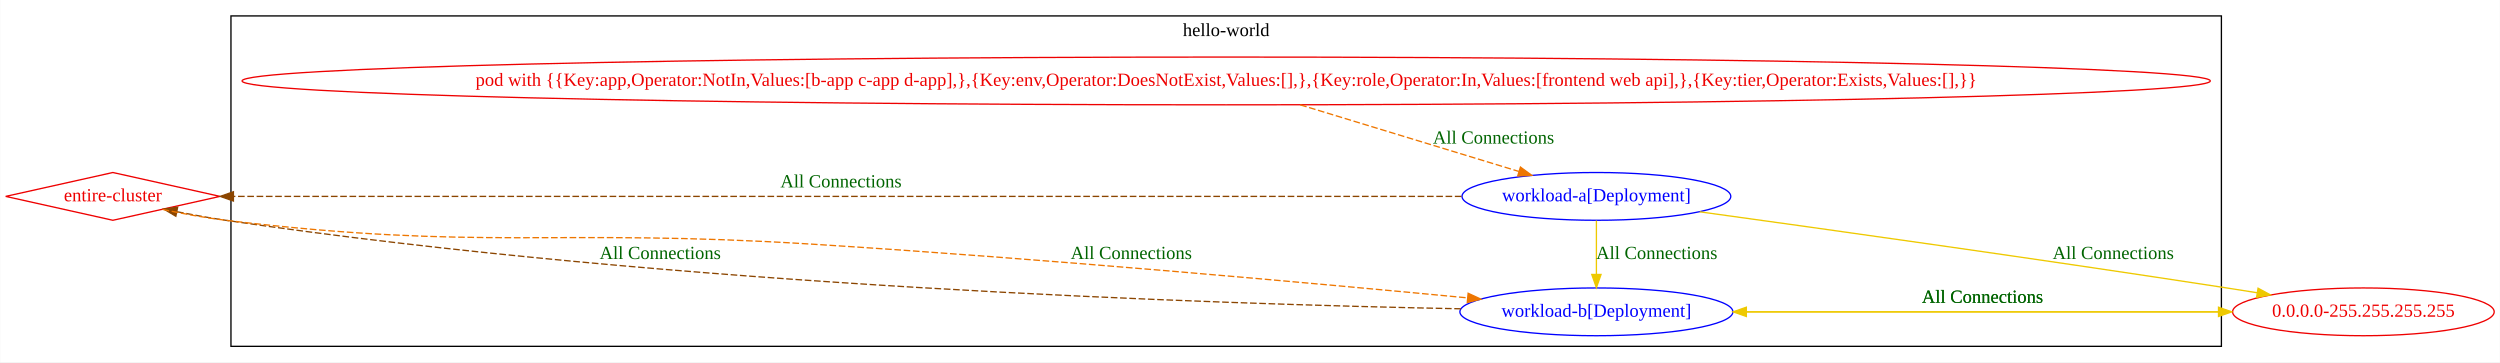
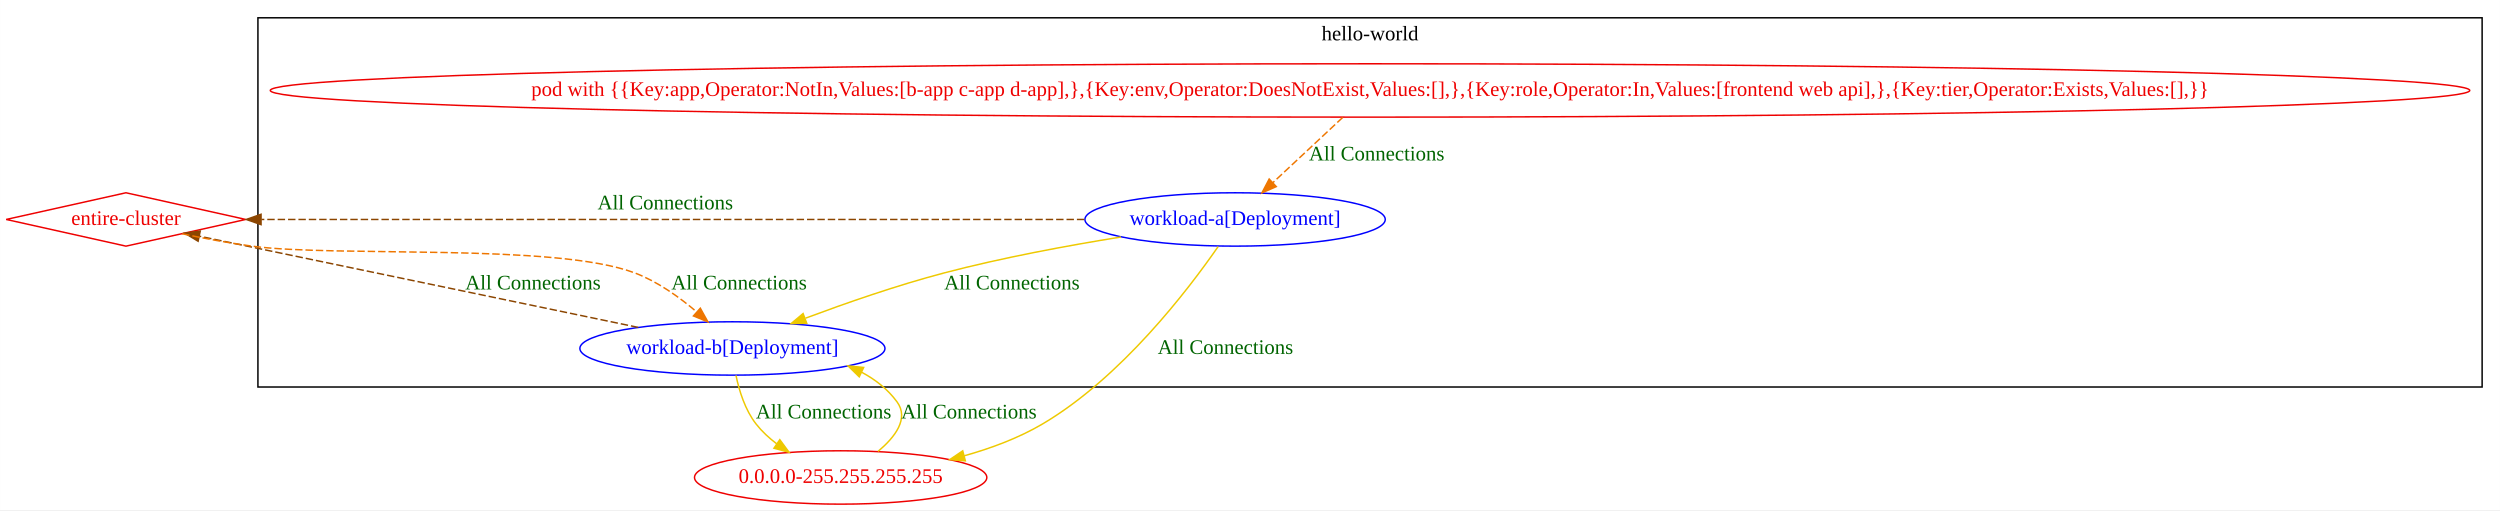
- <svg xmlns="http://www.w3.org/2000/svg" width="1884pt" height="273pt" viewBox="0.00 0.00 1883.68 273.00">
-   <g id="graph0" class="graph" transform="scale(1 1) rotate(0) translate(4 269)">
-     <polygon fill="white" stroke="transparent" points="-4,4 -4,-269 1879.68,-269 1879.68,4 -4,4" />
+ <svg xmlns="http://www.w3.org/2000/svg" width="1686pt" height="344pt" viewBox="0.00 0.00 1685.89 344.00">
+   <g id="graph0" class="graph" transform="scale(1 1) rotate(0) translate(4 340)">
+     <polygon fill="white" stroke="transparent" points="-4,4 -4,-340 1681.89,-340 1681.89,4 -4,4" />
    <g id="clust1" class="cluster">
-       <polygon fill="none" stroke="black" points="169.89,-8 169.89,-257 1669.89,-257 1669.89,-8 169.89,-8" />
-       <text text-anchor="middle" x="919.89" y="-241.8" font-family="Times New Roman,serif" font-size="14.00">hello-world</text>
+       <polygon fill="none" stroke="black" points="169.89,-79 169.89,-328 1669.89,-328 1669.89,-79 169.89,-79" />
+       <text text-anchor="middle" x="919.89" y="-312.8" font-family="Times New Roman,serif" font-size="14.00">hello-world</text>
    </g>
    <g id="node1" class="node">
-       <ellipse fill="none" stroke="blue" cx="1198.89" cy="-121" rx="101.28" ry="18" />
-       <text text-anchor="middle" x="1198.89" y="-117.3" font-family="Times New Roman,serif" font-size="14.00" fill="blue">workload-a[Deployment]</text>
+       <ellipse fill="none" stroke="blue" cx="828.89" cy="-192" rx="101.28" ry="18" />
+       <text text-anchor="middle" x="828.89" y="-188.3" font-family="Times New Roman,serif" font-size="14.00" fill="blue">workload-a[Deployment]</text>
    </g>
    <g id="node2" class="node">
-       <ellipse fill="none" stroke="blue" cx="1198.89" cy="-34" rx="102.88" ry="18" />
-       <text text-anchor="middle" x="1198.89" y="-30.3" font-family="Times New Roman,serif" font-size="14.00" fill="blue">workload-b[Deployment]</text>
+       <ellipse fill="none" stroke="blue" cx="489.89" cy="-105" rx="102.88" ry="18" />
+       <text text-anchor="middle" x="489.89" y="-101.3" font-family="Times New Roman,serif" font-size="14.00" fill="blue">workload-b[Deployment]</text>
    </g>
    <g id="edge5" class="edge">
-       <path fill="none" stroke="#eec900" d="M1198.89,-102.8C1198.89,-91.16 1198.89,-75.55 1198.89,-62.24" />
-       <polygon fill="#eec900" stroke="#eec900" points="1202.39,-62.18 1198.89,-52.18 1195.39,-62.18 1202.39,-62.18" />
-       <text text-anchor="middle" x="1244.39" y="-73.8" font-family="Times New Roman,serif" font-size="14.00" fill="darkgreen">All Connections</text>
+       <path fill="none" stroke="#eec900" d="M751.94,-180.17C715.55,-174.31 671.67,-166.17 632.89,-156 601.17,-147.68 566.42,-135.6 539.12,-125.4" />
+       <polygon fill="#eec900" stroke="#eec900" points="540.01,-122 529.42,-121.74 537.54,-128.55 540.01,-122" />
+       <text text-anchor="middle" x="678.39" y="-144.8" font-family="Times New Roman,serif" font-size="14.00" fill="darkgreen">All Connections</text>
    </g>
    <g id="node4" class="node">
-       <ellipse fill="none" stroke="#ee0000" cx="1776.89" cy="-34" rx="98.58" ry="18" />
-       <text text-anchor="middle" x="1776.89" y="-30.3" font-family="Times New Roman,serif" font-size="14.00" fill="#ee0000">0.0.0.0-255.255.255.255</text>
+       <ellipse fill="none" stroke="#ee0000" cx="562.89" cy="-18" rx="98.58" ry="18" />
+       <text text-anchor="middle" x="562.89" y="-14.3" font-family="Times New Roman,serif" font-size="14.00" fill="#ee0000">0.0.0.0-255.255.255.255</text>
    </g>
    <g id="edge3" class="edge">
-       <path fill="none" stroke="#eec900" d="M1276.71,-109.38C1370.86,-96.41 1534.12,-73.54 1673.89,-52 1681.3,-50.86 1689,-49.64 1696.71,-48.4" />
-       <polygon fill="#eec900" stroke="#eec900" points="1697.52,-51.82 1706.83,-46.77 1696.4,-44.91 1697.52,-51.82" />
-       <text text-anchor="middle" x="1588.39" y="-73.8" font-family="Times New Roman,serif" font-size="14.00" fill="darkgreen">All Connections</text>
+       <path fill="none" stroke="#eec900" d="M817.49,-173.75C797.22,-144.49 752.02,-85.26 698.89,-54 682.85,-44.57 664.3,-37.65 646.15,-32.59" />
+       <polygon fill="#eec900" stroke="#eec900" points="646.98,-29.19 636.42,-30.03 645.2,-35.96 646.98,-29.19" />
+       <text text-anchor="middle" x="822.39" y="-101.3" font-family="Times New Roman,serif" font-size="14.00" fill="darkgreen">All Connections</text>
    </g>
    <g id="node5" class="node">
-       <polygon fill="none" stroke="#ee0000" points="80.89,-139 0.11,-121 80.89,-103 161.66,-121 80.89,-139" />
-       <text text-anchor="middle" x="80.89" y="-117.3" font-family="Times New Roman,serif" font-size="14.00" fill="#ee0000">entire-cluster</text>
+       <polygon fill="none" stroke="#ee0000" points="80.89,-210 0.11,-192 80.89,-174 161.66,-192 80.89,-210" />
+       <text text-anchor="middle" x="80.89" y="-188.3" font-family="Times New Roman,serif" font-size="14.00" fill="#ee0000">entire-cluster</text>
    </g>
    <g id="edge4" class="edge">
-       <path fill="none" stroke="#8b4500" stroke-dasharray="5,2" d="M1097.22,-121C881,-121 378.42,-121 171.94,-121" />
-       <polygon fill="#8b4500" stroke="#8b4500" points="171.74,-117.5 161.74,-121 171.74,-124.5 171.74,-117.5" />
-       <text text-anchor="middle" x="629.63" y="-127.8" font-family="Times New Roman,serif" font-size="14.00" fill="darkgreen">All Connections</text>
+       <path fill="none" stroke="#8b4500" stroke-dasharray="5,2" d="M727.2,-192C580.79,-192 312.78,-192 172.3,-192" />
+       <polygon fill="#8b4500" stroke="#8b4500" points="172,-188.5 162,-192 172,-195.5 172,-188.5" />
+       <text text-anchor="middle" x="444.63" y="-198.8" font-family="Times New Roman,serif" font-size="14.00" fill="darkgreen">All Connections</text>
    </g>
    <g id="edge6" class="edge">
-       <path fill="none" stroke="#eec900" d="M1301.89,-34C1404.86,-34 1562.6,-34 1667.7,-34" />
-       <polygon fill="#eec900" stroke="#eec900" points="1667.71,-37.5 1677.71,-34 1667.71,-30.5 1667.71,-37.5" />
-       <text text-anchor="middle" x="1489.84" y="-40.8" font-family="Times New Roman,serif" font-size="14.00" fill="darkgreen">All Connections</text>
+       <path fill="none" stroke="#eec900" d="M492.29,-86.84C494.44,-76.47 498.46,-63.47 505.89,-54 509.79,-49.02 514.61,-44.58 519.78,-40.67" />
+       <polygon fill="#eec900" stroke="#eec900" points="521.85,-43.49 528.12,-34.96 517.89,-37.72 521.85,-43.49" />
+       <text text-anchor="middle" x="551.39" y="-57.8" font-family="Times New Roman,serif" font-size="14.00" fill="darkgreen">All Connections</text>
    </g>
    <g id="edge7" class="edge">
-       <path fill="none" stroke="#8b4500" stroke-dasharray="5,2" d="M1096.78,-36.29C910.71,-39.86 504.4,-53.19 165.89,-103 153.9,-104.76 141.06,-107.1 129.07,-109.47" />
-       <polygon fill="#8b4500" stroke="#8b4500" points="128.35,-106.04 119.25,-111.46 129.74,-112.91 128.35,-106.04" />
-       <text text-anchor="middle" x="493.39" y="-73.8" font-family="Times New Roman,serif" font-size="14.00" fill="darkgreen">All Connections</text>
+       <path fill="none" stroke="#8b4500" stroke-dasharray="5,2" d="M426.34,-119.21C344.71,-136.17 204.74,-165.26 130.5,-180.69" />
+       <polygon fill="#8b4500" stroke="#8b4500" points="129.55,-177.31 120.47,-182.77 130.98,-184.16 129.55,-177.31" />
+       <text text-anchor="middle" x="355.39" y="-144.8" font-family="Times New Roman,serif" font-size="14.00" fill="darkgreen">All Connections</text>
    </g>
    <g id="node3" class="node">
-       <ellipse fill="none" stroke="#ee0000" cx="919.89" cy="-208" rx="741.67" ry="18" />
-       <text text-anchor="middle" x="919.89" y="-204.3" font-family="Times New Roman,serif" font-size="14.00" fill="#ee0000">pod with {{Key:app,Operator:NotIn,Values:[b-app c-app d-app],},{Key:env,Operator:DoesNotExist,Values:[],},{Key:role,Operator:In,Values:[frontend web api],},{Key:tier,Operator:Exists,Values:[],}}</text>
+       <ellipse fill="none" stroke="#ee0000" cx="919.89" cy="-279" rx="741.67" ry="18" />
+       <text text-anchor="middle" x="919.89" y="-275.3" font-family="Times New Roman,serif" font-size="14.00" fill="#ee0000">pod with {{Key:app,Operator:NotIn,Values:[b-app c-app d-app],},{Key:env,Operator:DoesNotExist,Values:[],},{Key:role,Operator:In,Values:[frontend web api],},{Key:tier,Operator:Exists,Values:[],}}</text>
    </g>
    <g id="edge8" class="edge">
-       <path fill="none" stroke="#ee7600" stroke-dasharray="5,2" d="M975.68,-190C1023.43,-175.45 1091.96,-154.58 1140.46,-139.8" />
-       <polygon fill="#ee7600" stroke="#ee7600" points="1141.64,-143.1 1150.18,-136.84 1139.6,-136.4 1141.64,-143.1" />
-       <text text-anchor="middle" x="1121.39" y="-160.8" font-family="Times New Roman,serif" font-size="14.00" fill="darkgreen">All Connections</text>
+       <path fill="none" stroke="#ee7600" stroke-dasharray="5,2" d="M901.47,-260.8C887.94,-248.16 869.38,-230.82 854.41,-216.85" />
+       <polygon fill="#ee7600" stroke="#ee7600" points="856.66,-214.15 846.96,-209.89 851.88,-219.27 856.66,-214.15" />
+       <text text-anchor="middle" x="924.39" y="-231.8" font-family="Times New Roman,serif" font-size="14.00" fill="darkgreen">All Connections</text>
    </g>
    <g id="edge1" class="edge">
-       <path fill="none" stroke="#eec900" d="M1677.71,-34C1576.12,-34 1418.41,-34 1312.02,-34" />
-       <polygon fill="#eec900" stroke="#eec900" points="1311.89,-30.5 1301.89,-34 1311.89,-37.5 1311.89,-30.5" />
-       <text text-anchor="middle" x="1489.84" y="-40.8" font-family="Times New Roman,serif" font-size="14.00" fill="darkgreen">All Connections</text>
+       <path fill="none" stroke="#eec900" d="M588.07,-35.56C599.64,-45.25 609.14,-57.75 600.89,-69 594.64,-77.52 586.31,-84.02 577.02,-88.97" />
+       <polygon fill="#eec900" stroke="#eec900" points="575.42,-85.85 567.84,-93.26 578.39,-92.19 575.42,-85.85" />
+       <text text-anchor="middle" x="649.39" y="-57.8" font-family="Times New Roman,serif" font-size="14.00" fill="darkgreen">All Connections</text>
    </g>
    <g id="edge2" class="edge">
-       <path fill="none" stroke="#ee7600" stroke-dasharray="5,2" d="M118.34,-111.19C133.08,-108.07 150.2,-104.88 165.89,-103 361.1,-79.65 411.66,-97.29 607.89,-85 782.14,-74.09 984.83,-55.69 1101.84,-44.52" />
-       <polygon fill="#ee7600" stroke="#ee7600" points="1102.23,-48 1111.85,-43.56 1101.57,-41.03 1102.23,-48" />
-       <text text-anchor="middle" x="848.39" y="-73.8" font-family="Times New Roman,serif" font-size="14.00" fill="darkgreen">All Connections</text>
+       <path fill="none" stroke="#ee7600" stroke-dasharray="5,2" d="M118.79,-182.34C133.44,-179.28 150.37,-176.08 165.89,-174 222.85,-166.35 370.08,-176.19 423.89,-156 439.3,-150.21 454.14,-139.59 465.83,-129.62" />
+       <polygon fill="#ee7600" stroke="#ee7600" points="468.24,-132.16 473.38,-122.89 463.59,-126.93 468.24,-132.16" />
+       <text text-anchor="middle" x="494.39" y="-144.8" font-family="Times New Roman,serif" font-size="14.00" fill="darkgreen">All Connections</text>
    </g>
  </g>
</svg>
